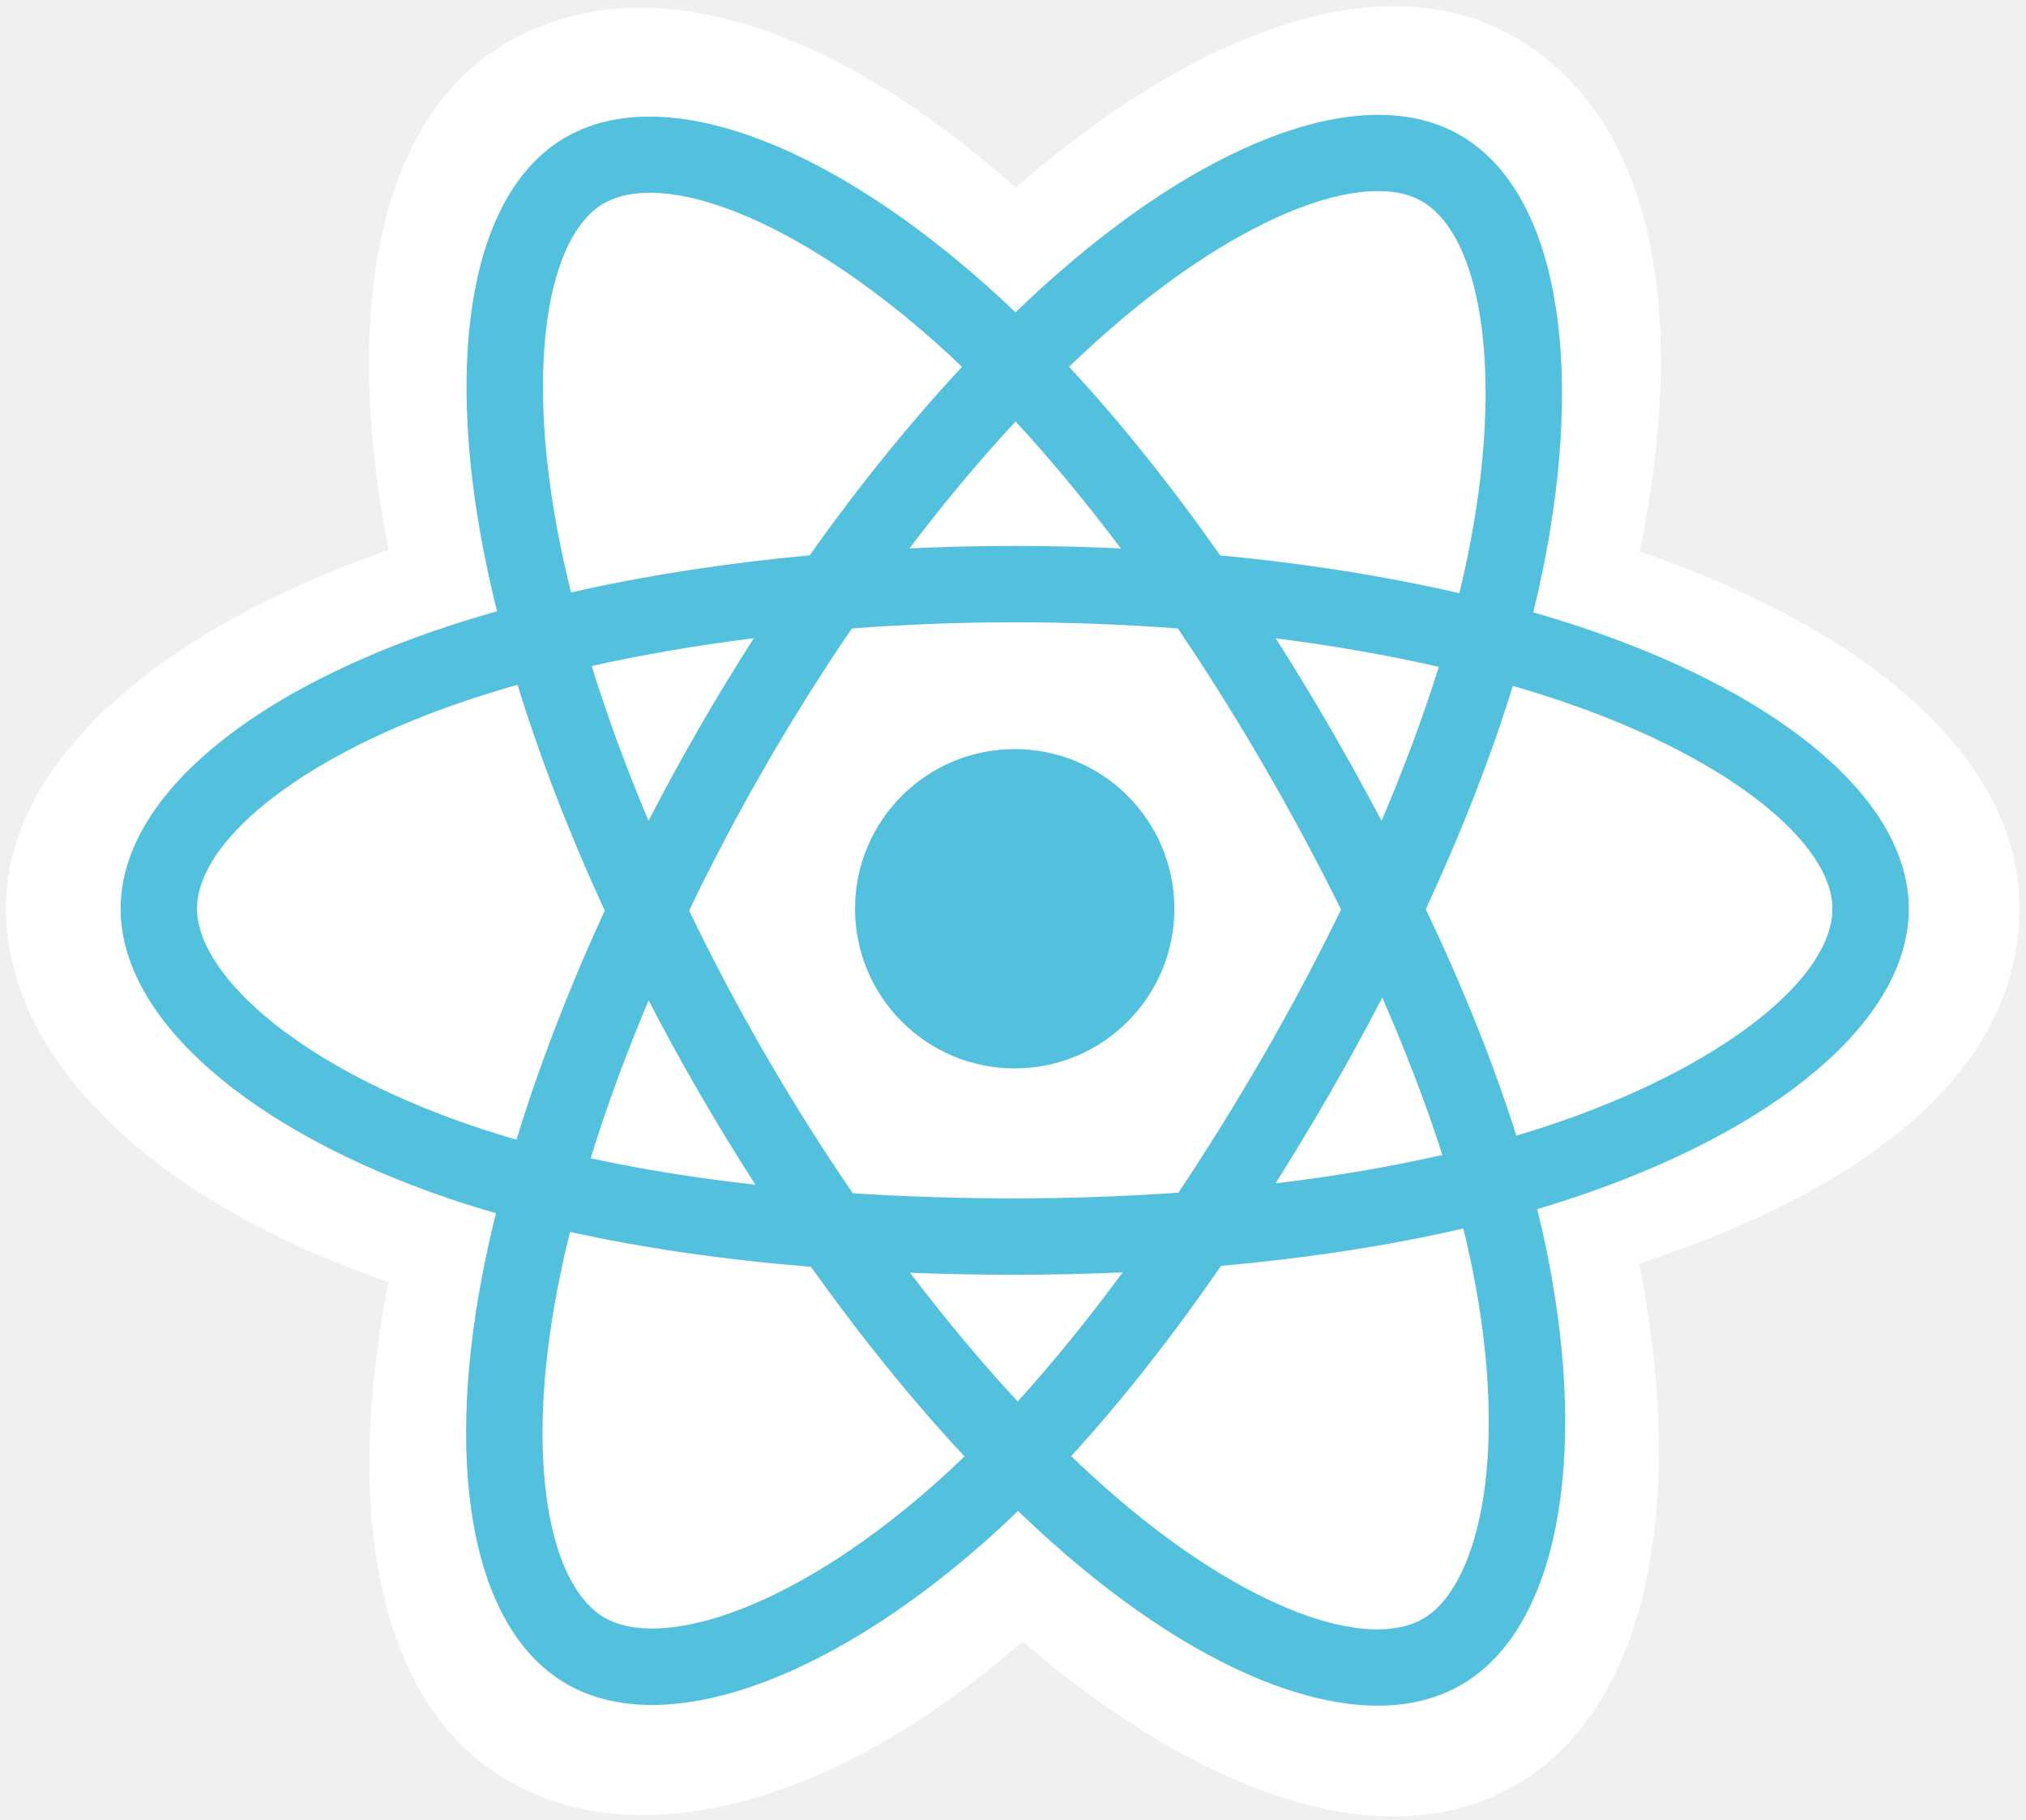
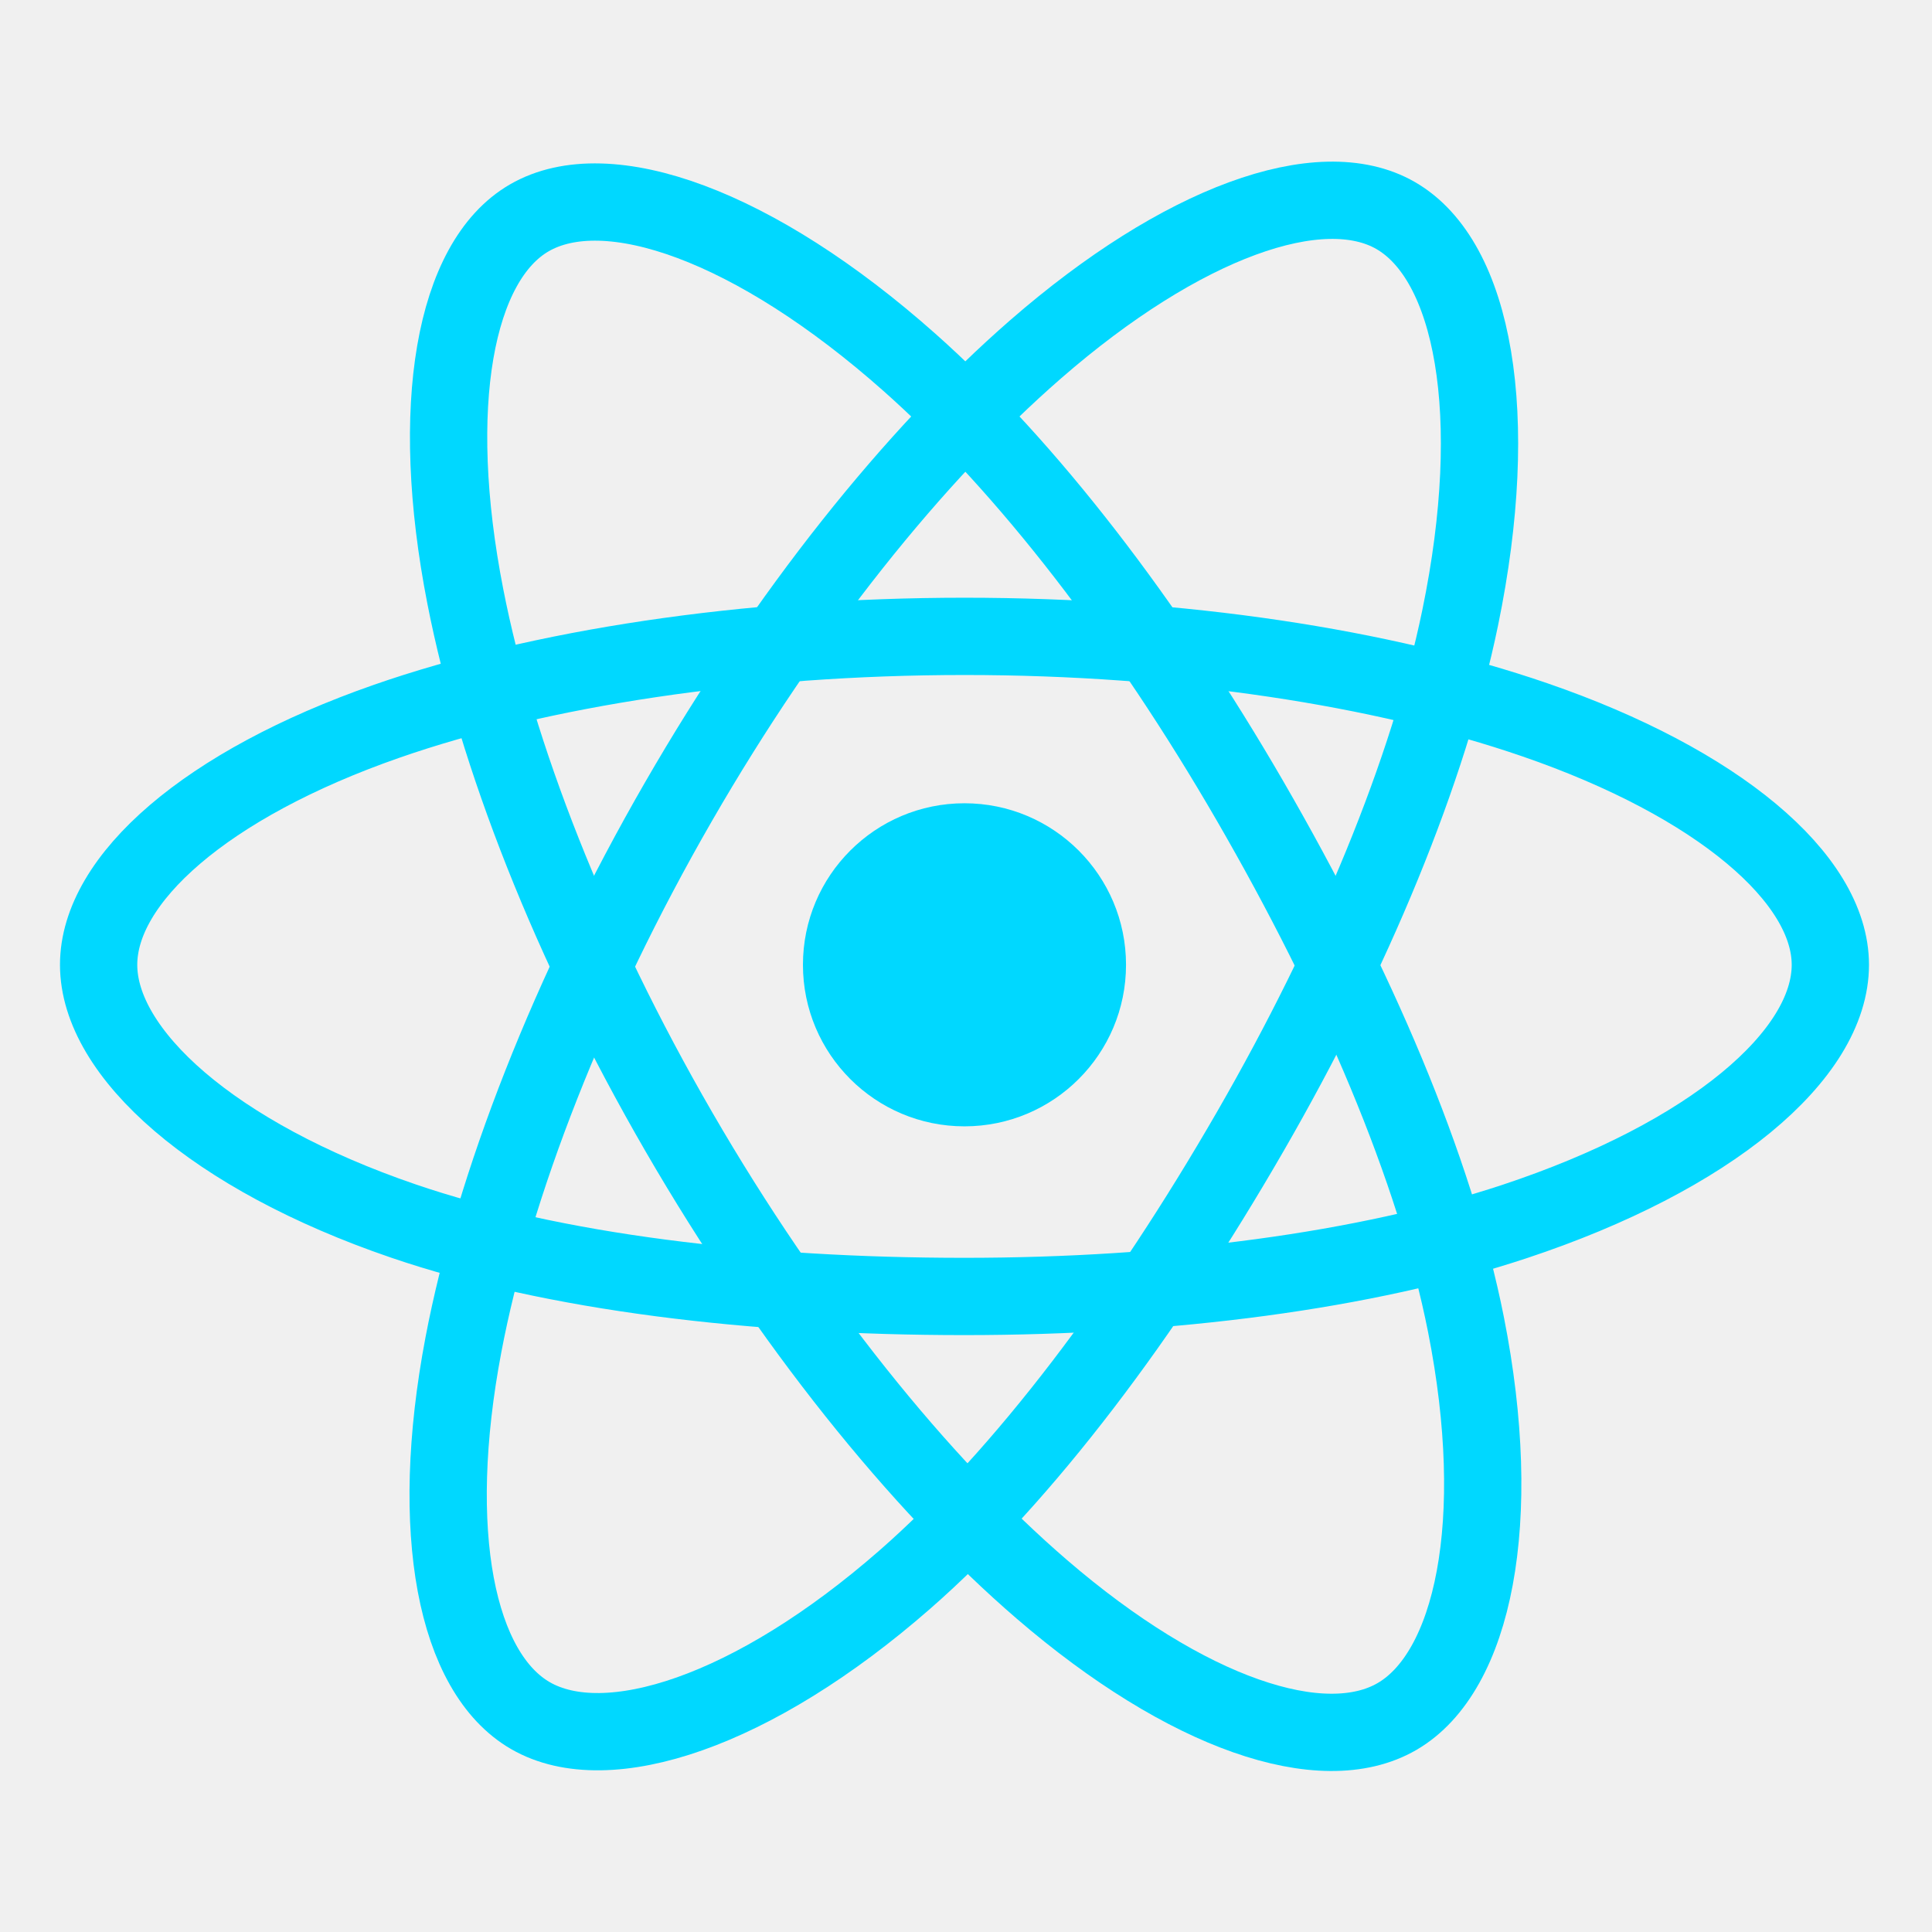
- <svg xmlns="http://www.w3.org/2000/svg" width="2500" height="2246" viewBox="0 0 256 230" preserveAspectRatio="xMinYMin meet">
-   <path d="M.754 114.75c0 19.215 18.763 37.152 48.343 47.263-5.907 29.737-1.058 53.706 15.136 63.045 16.645 9.6 41.443 2.955 64.98-17.62 22.943 19.744 46.13 27.514 62.31 18.148 16.63-9.627 21.687-35.221 15.617-65.887 30.81-10.186 48.044-25.481 48.044-44.949 0-18.769-18.797-35.006-47.979-45.052 6.535-31.933.998-55.32-15.867-65.045-16.259-9.376-39.716-1.204-62.996 19.056C104.122 2.205 80.897-4.36 64.05 5.392 47.806 14.795 43.171 39.2 49.097 69.487 20.515 79.452.754 96.057.754 114.75z" fill="#FFF" />
-   <path d="M201.025 79.674a151.364 151.364 0 0 0-7.274-2.292 137.5 137.5 0 0 0 1.124-4.961c5.506-26.728 1.906-48.26-10.388-55.348-11.787-6.798-31.065.29-50.535 17.233a151.136 151.136 0 0 0-5.626 5.163 137.573 137.573 0 0 0-3.744-3.458c-20.405-18.118-40.858-25.752-53.139-18.643-11.776 6.817-15.264 27.06-10.307 52.39a150.91 150.91 0 0 0 1.67 7.484c-2.894.822-5.689 1.698-8.363 2.63-23.922 8.34-39.2 21.412-39.2 34.97 0 14.004 16.4 28.05 41.318 36.566a128.44 128.44 0 0 0 6.11 1.91 147.813 147.813 0 0 0-1.775 8.067c-4.726 24.89-1.035 44.653 10.71 51.428 12.131 6.995 32.491-.195 52.317-17.525 1.567-1.37 3.14-2.823 4.715-4.346a148.34 148.34 0 0 0 6.108 5.573c19.204 16.525 38.17 23.198 49.905 16.405 12.12-7.016 16.058-28.247 10.944-54.078-.39-1.973-.845-3.988-1.355-6.04 1.43-.422 2.833-.858 4.202-1.312 25.904-8.582 42.757-22.457 42.757-36.648 0-13.607-15.77-26.767-40.174-35.168z" fill="#53C1DE" />
-   <path d="M195.406 142.328c-1.235.409-2.503.804-3.795 1.187-2.86-9.053-6.72-18.68-11.442-28.625 4.507-9.71 8.217-19.213 10.997-28.208 2.311.67 4.555 1.375 6.717 2.12 20.91 7.197 33.664 17.84 33.664 26.04 0 8.735-13.775 20.075-36.14 27.486zm-9.28 18.389c2.261 11.422 2.584 21.749 1.086 29.822-1.346 7.254-4.052 12.09-7.398 14.027-7.121 4.122-22.35-1.236-38.772-15.368-1.883-1.62-3.78-3.35-5.682-5.18 6.367-6.964 12.73-15.06 18.94-24.05 10.924-.969 21.244-2.554 30.603-4.717.46 1.86.87 3.683 1.223 5.466zm-93.85 43.137c-6.957 2.457-12.498 2.527-15.847.596-7.128-4.11-10.09-19.98-6.049-41.265a138.507 138.507 0 0 1 1.65-7.502c9.255 2.047 19.5 3.52 30.45 4.408 6.251 8.797 12.798 16.883 19.396 23.964a118.863 118.863 0 0 1-4.305 3.964c-8.767 7.664-17.552 13.1-25.294 15.835zm-32.593-61.58c-11.018-3.766-20.117-8.66-26.354-14-5.604-4.8-8.434-9.565-8.434-13.432 0-8.227 12.267-18.722 32.726-25.855a139.276 139.276 0 0 1 7.777-2.447c2.828 9.197 6.537 18.813 11.013 28.537-4.534 9.869-8.296 19.638-11.15 28.943a118.908 118.908 0 0 1-5.578-1.746zm10.926-74.37c-4.247-21.703-1.427-38.074 5.67-42.182 7.56-4.376 24.275 1.864 41.893 17.507 1.126 1 2.257 2.047 3.39 3.13-6.564 7.049-13.051 15.074-19.248 23.82-10.627.985-20.8 2.567-30.152 4.686a141.525 141.525 0 0 1-1.553-6.962zm97.467 24.067a306.982 306.982 0 0 0-6.871-11.3c7.21.91 14.117 2.12 20.603 3.601-1.947 6.241-4.374 12.767-7.232 19.457a336.42 336.42 0 0 0-6.5-11.758zm-39.747-38.714c4.452 4.823 8.911 10.209 13.297 16.052a284.245 284.245 0 0 0-26.706-.006c4.39-5.789 8.887-11.167 13.409-16.046zm-40.002 38.78a285.24 285.24 0 0 0-6.378 11.685c-2.811-6.667-5.216-13.222-7.18-19.552 6.447-1.443 13.322-2.622 20.485-3.517a283.79 283.79 0 0 0-6.927 11.384zm7.133 57.683c-7.4-.826-14.379-1.945-20.824-3.348 1.995-6.442 4.453-13.138 7.324-19.948a283.494 283.494 0 0 0 6.406 11.692 285.27 285.27 0 0 0 7.094 11.604zm33.136 27.389c-4.575-4.937-9.138-10.397-13.595-16.27 4.326.17 8.737.256 13.22.256 4.606 0 9.159-.103 13.64-.303-4.4 5.98-8.843 11.448-13.265 16.317zm46.072-51.032c3.02 6.884 5.566 13.544 7.588 19.877-6.552 1.495-13.625 2.699-21.078 3.593a337.537 337.537 0 0 0 6.937-11.498 306.632 306.632 0 0 0 6.553-11.972zm-14.915 7.15a316.478 316.478 0 0 1-10.84 17.49c-6.704.479-13.632.726-20.692.726-7.031 0-13.871-.219-20.458-.646A273.798 273.798 0 0 1 96.72 133.28a271.334 271.334 0 0 1-9.64-18.206 273.864 273.864 0 0 1 9.611-18.216v.002a271.252 271.252 0 0 1 10.956-17.442c6.72-.508 13.61-.774 20.575-.774 6.996 0 13.895.268 20.613.78a290.704 290.704 0 0 1 10.887 17.383 316.418 316.418 0 0 1 9.741 18.13 290.806 290.806 0 0 1-9.709 18.29zm19.913-107.792c7.566 4.364 10.509 21.961 5.755 45.038a127.525 127.525 0 0 1-1.016 4.492c-9.374-2.163-19.554-3.773-30.212-4.773-6.209-8.841-12.642-16.88-19.1-23.838a141.92 141.92 0 0 1 5.196-4.766c16.682-14.518 32.273-20.25 39.377-16.153z" fill="#FFF" />
-   <path d="M128.221 94.665c11.144 0 20.177 9.034 20.177 20.177 0 11.144-9.033 20.178-20.177 20.178-11.143 0-20.177-9.034-20.177-20.178 0-11.143 9.034-20.177 20.177-20.177" fill="#53C1DE" />
+ <svg xmlns="http://www.w3.org/2000/svg" version="1.1" id="Layer_2" x="0px" y="0px" width="600px" height="600px" viewBox="0 0 600 600" enable-background="new 0 0 600 600" xml:space="preserve">
+   <circle fill="#00D8FF" cx="299.529" cy="299.628" r="50.167" />
+   <path fill="none" stroke="#00D8FF" stroke-width="24" stroke-miterlimit="10" d="M299.529,197.628  c67.356,0,129.928,9.665,177.107,25.907c56.844,19.569,91.794,49.233,91.794,76.093c0,27.991-37.041,59.503-98.083,79.728  c-46.151,15.291-106.879,23.272-170.818,23.272c-65.554,0-127.63-7.492-174.29-23.441c-59.046-20.182-94.611-52.103-94.611-79.559  c0-26.642,33.37-56.076,89.415-75.616C167.398,207.503,231.515,197.628,299.529,197.628z" />
+   <path fill="none" stroke="#00D8FF" stroke-width="24" stroke-miterlimit="10" d="M210.736,248.922  c33.649-58.348,73.281-107.724,110.92-140.48c45.35-39.466,88.507-54.923,111.775-41.505  c24.248,13.983,33.042,61.814,20.067,124.796c-9.81,47.618-33.234,104.212-65.176,159.601  c-32.749,56.788-70.25,106.819-107.377,139.272c-46.981,41.068-92.4,55.929-116.185,42.213  c-23.079-13.31-31.906-56.921-20.834-115.233C153.281,368.316,176.758,307.841,210.736,248.922z" />
+   <path fill="none" stroke="#00D8FF" stroke-width="24" stroke-miterlimit="10" d="M210.821,351.482  c-33.746-58.292-56.731-117.287-66.312-166.255c-11.544-58.999-3.382-104.109,19.864-117.566  c24.224-14.024,70.055,2.244,118.14,44.94c36.356,32.28,73.688,80.837,105.723,136.173c32.844,56.733,57.461,114.209,67.036,162.582  c12.117,61.213,2.309,107.984-21.453,121.74c-23.057,13.348-65.249-0.784-110.239-39.499  C285.567,460.886,244.898,410.344,210.821,351.482z" />
</svg>
